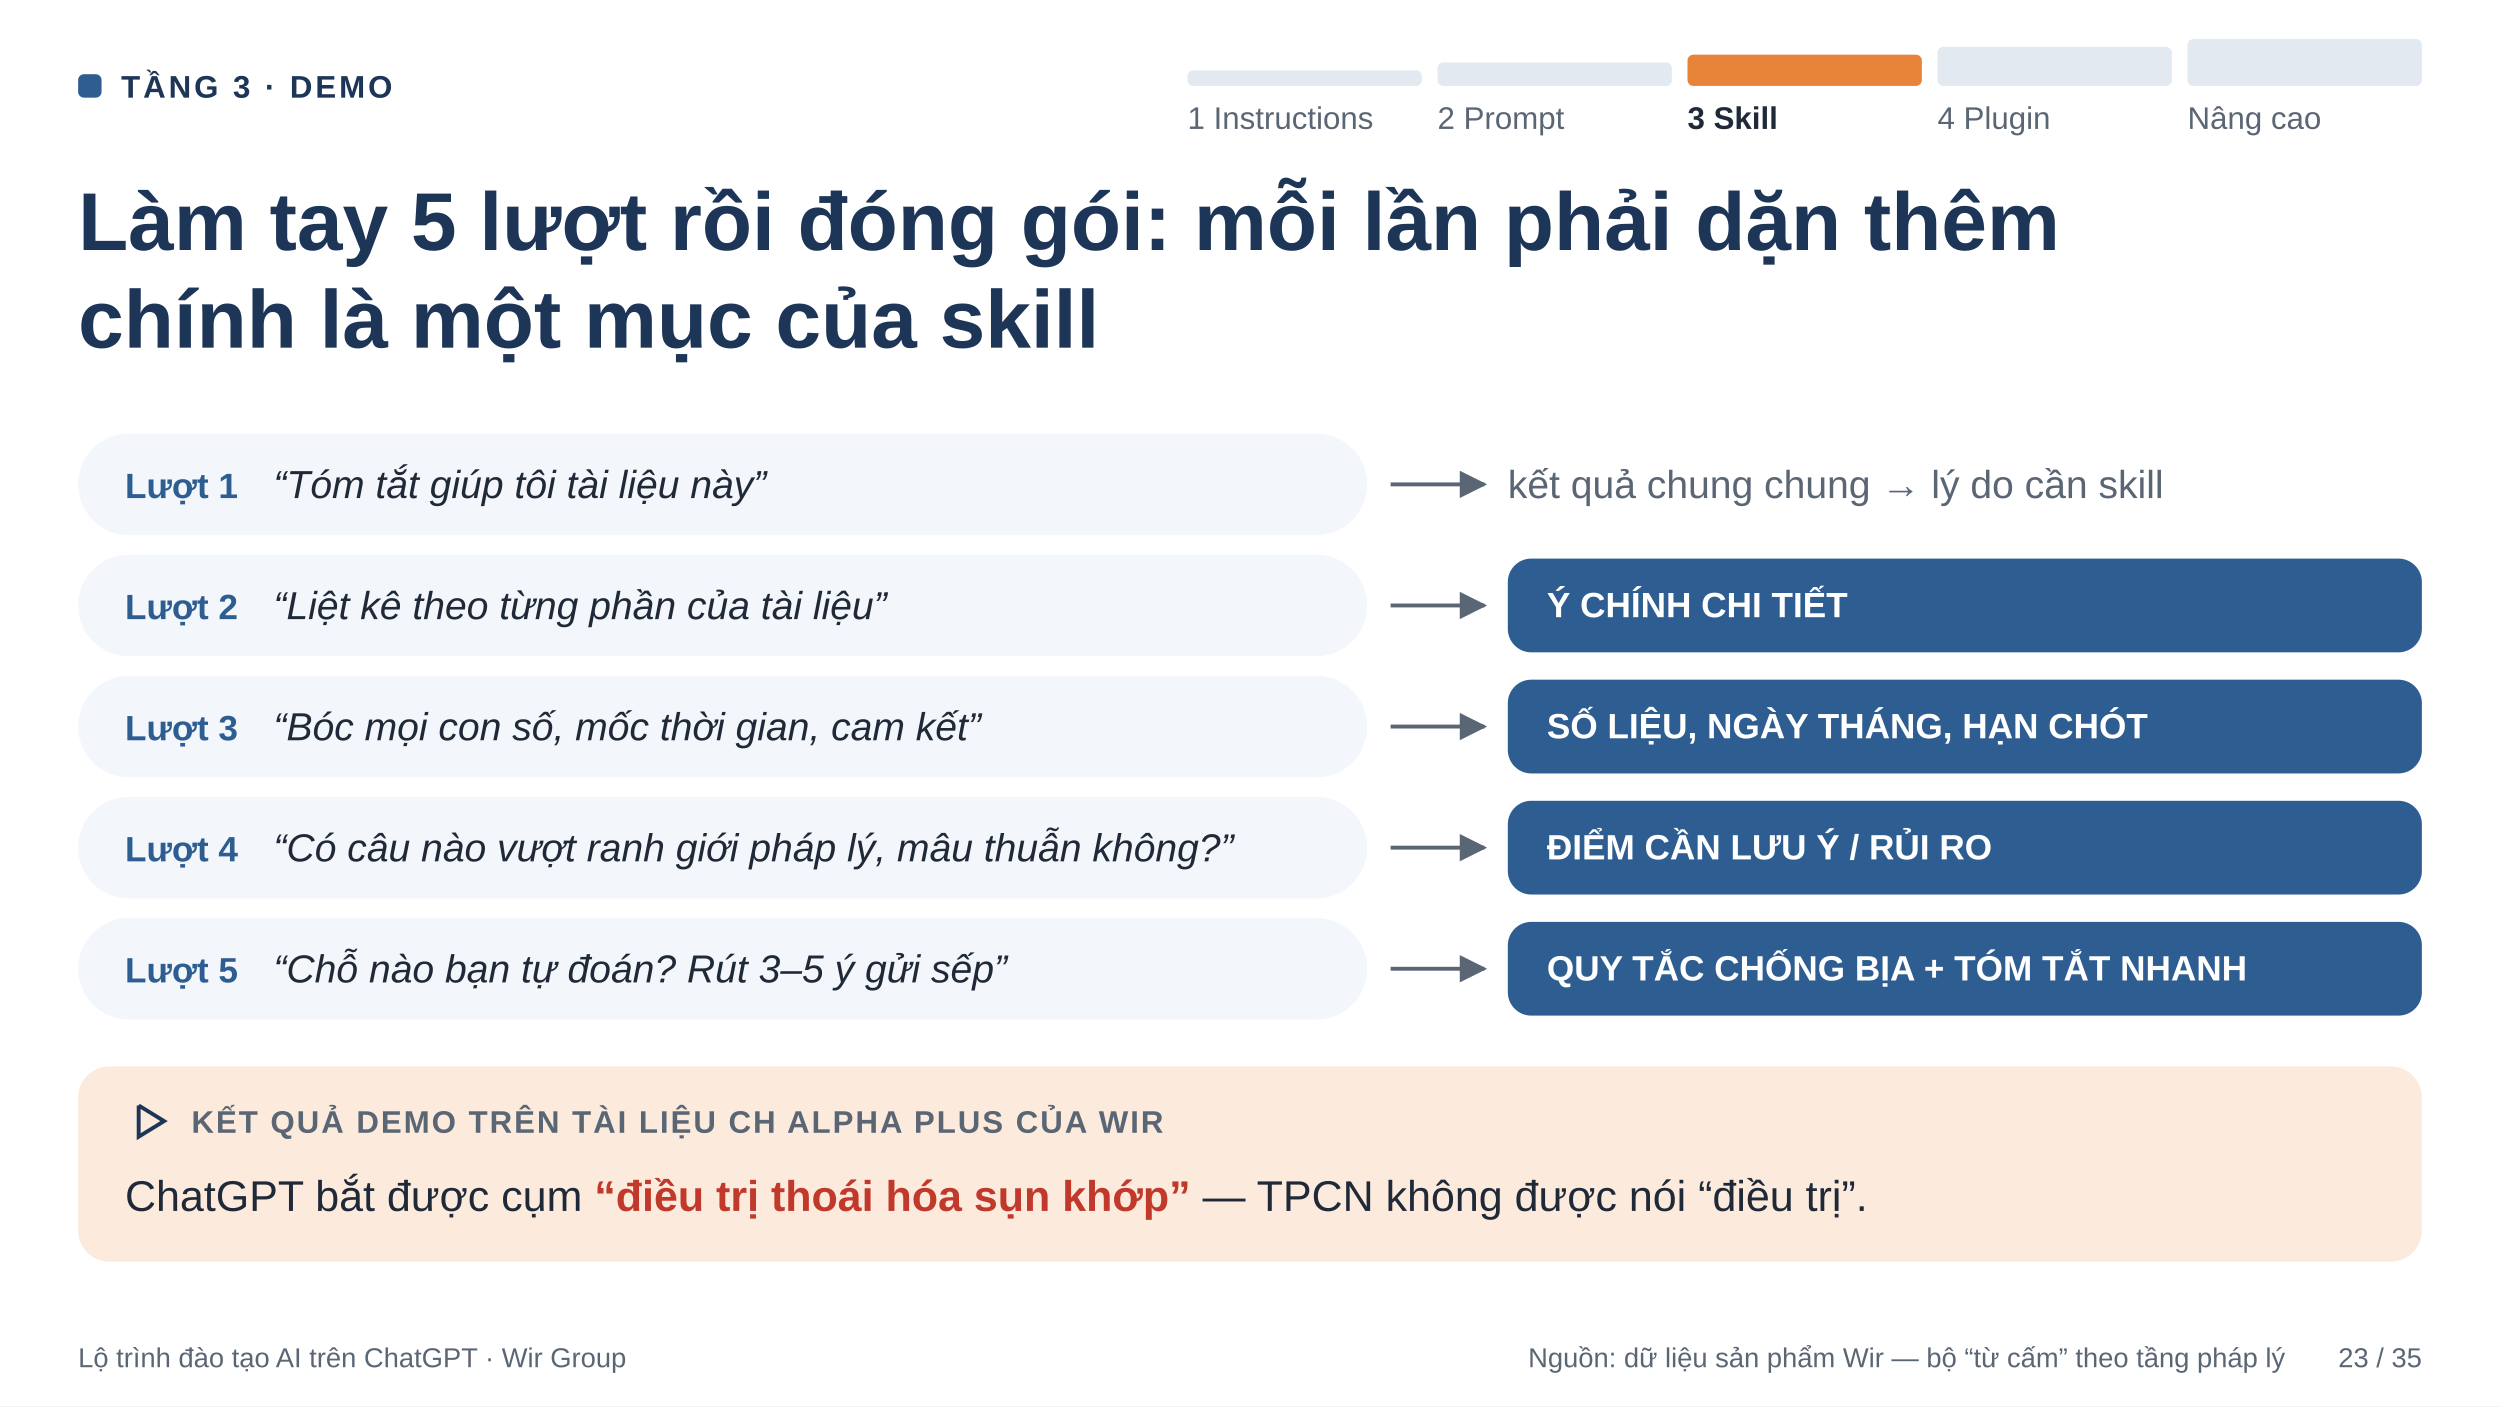
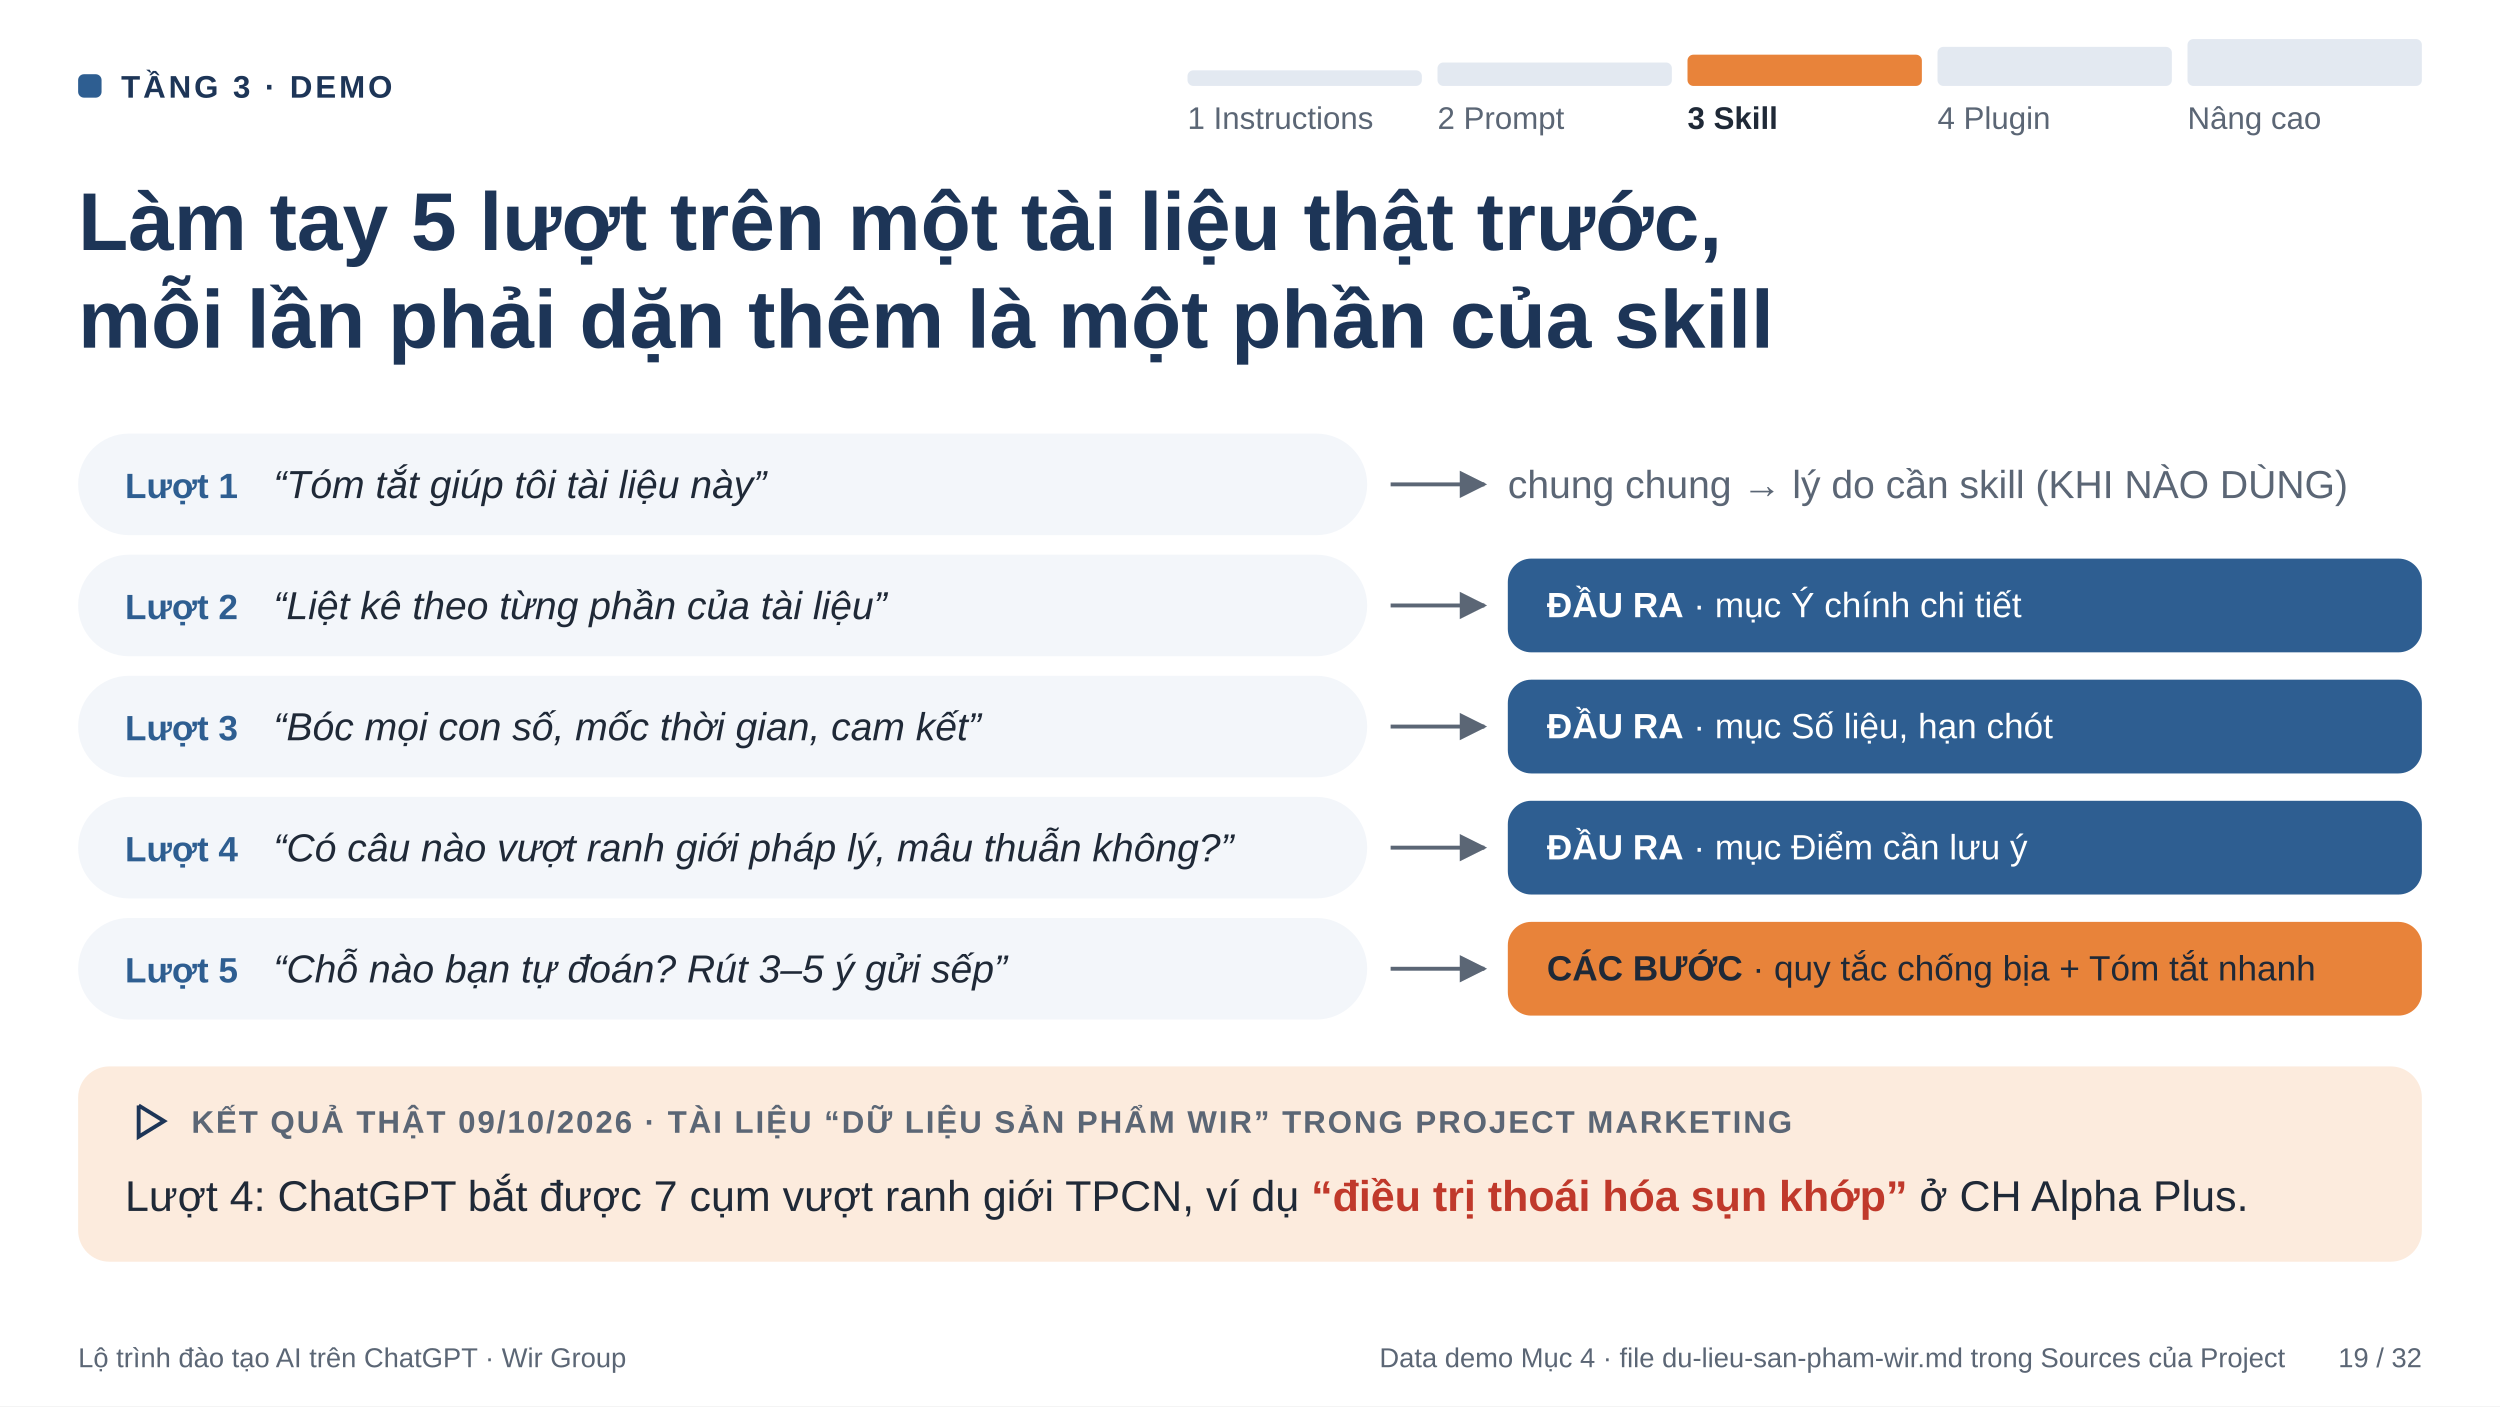
<svg xmlns="http://www.w3.org/2000/svg" viewBox="0 0 1280 720" width="1280" height="720" font-family="Aptos, 'Segoe UI', Arial, sans-serif" data-pptx-page-role="content">
  <defs>
    <marker id="arrow-muted" viewBox="0 0 10 10" refX="9" refY="5" markerWidth="7" markerHeight="7" orient="auto">
      <polygon points="0,0 10,5 0,10" fill="#5B6675" />
    </marker>
  </defs>
  <rect id="bg" data-pptx-role="background" x="0" y="0" width="1280" height="720" fill="#FFFFFF" />
  <g id="section-kicker" data-pptx-role="chrome" data-pptx-bounds="40 30 540 30">
    <rect x="40" y="38" width="12" height="12" rx="3" fill="#2E5E91" />
    <text x="62" y="50" font-size="16" font-weight="bold" letter-spacing="1.5" fill="#1D3557">TẦNG 3 · DEMO</text>
  </g>
  <g id="roadmap-tracker" data-pptx-role="chrome" data-pptx-bounds="600 14 640 62">
    <rect x="608" y="36" width="120" height="8" rx="3" fill="#E3E9F1" />
    <rect x="736" y="32" width="120" height="12" rx="3" fill="#E3E9F1" />
    <rect x="864" y="28" width="120" height="16" rx="3" fill="#E8833A" />
    <rect x="992" y="24" width="120" height="20" rx="3" fill="#E3E9F1" />
    <rect x="1120" y="20" width="120" height="24" rx="3" fill="#E3E9F1" />
    <text x="608" y="66" font-size="16" fill="#5B6675">1 Instructions</text>
    <text x="736" y="66" font-size="16" fill="#5B6675">2 Prompt</text>
    <text x="864" y="66" font-size="16" font-weight="bold" fill="#1F2937">3 Skill</text>
    <text x="992" y="66" font-size="16" fill="#5B6675">4 Plugin</text>
    <text x="1120" y="66" font-size="16" fill="#5B6675">Nâng cao</text>
  </g>
-   <text font-size="42" font-weight="bold" fill="#1D3557" x="40" y="128">Làm tay 5 lượt rồi đóng gói: mỗi lần phải dặn thêm</text>
-   <text font-size="42" font-weight="bold" fill="#1D3557" x="40" y="178">chính là một mục của skill</text>
+   <text font-size="42" font-weight="bold" fill="#1D3557" x="40" y="128">Làm tay 5 lượt trên một tài liệu thật trước,</text>
+   <text font-size="42" font-weight="bold" fill="#1D3557" x="40" y="178">mỗi lần phải dặn thêm là một phần của skill</text>
  <g id="turn-1" data-pptx-bounds="40 222 1200 52">
    <rect x="40" y="222" width="660" height="52" rx="26" fill="#F3F6FA" />
    <text x="64" y="255" font-size="18" font-weight="bold" fill="#2E5E91">Lượt 1</text>
    <text x="140" y="255" font-size="20" font-style="italic" fill="#1F2937">“Tóm tắt giúp tôi tài liệu này”</text>
    <line x1="712" y1="248" x2="760" y2="248" stroke="#5B6675" stroke-width="2" marker-end="url(#arrow-muted)" />
-     <text x="772" y="255" font-size="20" fill="#5B6675">kết quả chung chung → lý do cần skill</text>
+     <text x="772" y="255" font-size="20" fill="#5B6675">chung chung → lý do cần skill (KHI NÀO DÙNG)</text>
  </g>
  <g id="turn-2" data-pptx-bounds="40 284 1200 52">
    <rect x="40" y="284" width="660" height="52" rx="26" fill="#F3F6FA" />
    <text x="64" y="317" font-size="18" font-weight="bold" fill="#2E5E91">Lượt 2</text>
    <text x="140" y="317" font-size="20" font-style="italic" fill="#1F2937">“Liệt kê theo từng phần của tài liệu”</text>
    <line x1="712" y1="310" x2="760" y2="310" stroke="#5B6675" stroke-width="2" marker-end="url(#arrow-muted)" />
    <rect x="772" y="286" width="468" height="48" rx="12" fill="#2E5E91" />
-     <text x="792" y="316" font-size="18" font-weight="bold" fill="#FFFFFF">Ý CHÍNH CHI TIẾT</text>
+     <text x="792" y="316" font-size="18" fill="#FFFFFF">
+       <tspan font-weight="bold">ĐẦU RA</tspan> · mục Ý chính chi tiết</text>
  </g>
  <g id="turn-3" data-pptx-bounds="40 346 1200 52">
    <rect x="40" y="346" width="660" height="52" rx="26" fill="#F3F6FA" />
    <text x="64" y="379" font-size="18" font-weight="bold" fill="#2E5E91">Lượt 3</text>
    <text x="140" y="379" font-size="20" font-style="italic" fill="#1F2937">“Bóc mọi con số, mốc thời gian, cam kết”</text>
    <line x1="712" y1="372" x2="760" y2="372" stroke="#5B6675" stroke-width="2" marker-end="url(#arrow-muted)" />
    <rect x="772" y="348" width="468" height="48" rx="12" fill="#2E5E91" />
-     <text x="792" y="378" font-size="18" font-weight="bold" fill="#FFFFFF">SỐ LIỆU, NGÀY THÁNG, HẠN CHÓT</text>
+     <text x="792" y="378" font-size="18" fill="#FFFFFF">
+       <tspan font-weight="bold">ĐẦU RA</tspan> · mục Số liệu, hạn chót</text>
  </g>
  <g id="turn-4" data-pptx-bounds="40 408 1200 52">
    <rect x="40" y="408" width="660" height="52" rx="26" fill="#F3F6FA" />
    <text x="64" y="441" font-size="18" font-weight="bold" fill="#2E5E91">Lượt 4</text>
    <text x="140" y="441" font-size="20" font-style="italic" fill="#1F2937">“Có câu nào vượt ranh giới pháp lý, mâu thuẫn không?”</text>
    <line x1="712" y1="434" x2="760" y2="434" stroke="#5B6675" stroke-width="2" marker-end="url(#arrow-muted)" />
    <rect x="772" y="410" width="468" height="48" rx="12" fill="#2E5E91" />
-     <text x="792" y="440" font-size="18" font-weight="bold" fill="#FFFFFF">ĐIỂM CẦN LƯU Ý / RỦI RO</text>
+     <text x="792" y="440" font-size="18" fill="#FFFFFF">
+       <tspan font-weight="bold">ĐẦU RA</tspan> · mục Điểm cần lưu ý</text>
  </g>
  <g id="turn-5" data-pptx-bounds="40 470 1200 52">
    <rect x="40" y="470" width="660" height="52" rx="26" fill="#F3F6FA" />
    <text x="64" y="503" font-size="18" font-weight="bold" fill="#2E5E91">Lượt 5</text>
    <text x="140" y="503" font-size="20" font-style="italic" fill="#1F2937">“Chỗ nào bạn tự đoán? Rút 3–5 ý gửi sếp”</text>
    <line x1="712" y1="496" x2="760" y2="496" stroke="#5B6675" stroke-width="2" marker-end="url(#arrow-muted)" />
-     <rect x="772" y="472" width="468" height="48" rx="12" fill="#2E5E91" />
-     <text x="792" y="502" font-size="18" font-weight="bold" fill="#FFFFFF">QUY TẮC CHỐNG BỊA + TÓM TẮT NHANH</text>
+     <rect x="772" y="472" width="468" height="48" rx="12" fill="#E8833A" />
+     <text x="792" y="502" font-size="18" fill="#1F2937">
+       <tspan font-weight="bold">CÁC BƯỚC</tspan> · quy tắc chống bịa + Tóm tắt nhanh</text>
  </g>
  <g id="demo-result" data-pptx-bounds="40 546 1200 100">
    <rect x="40" y="546" width="1200" height="100" rx="16" fill="#FCEBDD" />
    <g transform="translate(64, 562)" fill="none" stroke="#1D3557" stroke-width="2">
      <path d="M7 4v16l13 -8l-13 -8" />
    </g>
-     <text x="98" y="580" font-size="16" font-weight="bold" letter-spacing="1" fill="#5B6675">KẾT QUẢ DEMO TRÊN TÀI LIỆU CH ALPHA PLUS CỦA WIR</text>
-     <text x="64" y="620" font-size="22" fill="#1F2937">ChatGPT bắt được cụm <tspan font-weight="bold" fill="#C0392B">“điều trị thoái hóa sụn khớp”</tspan> — TPCN không được nói “điều trị”.</text>
+     <text x="98" y="580" font-size="16" font-weight="bold" letter-spacing="1" fill="#5B6675">KẾT QUẢ THẬT 09/10/2026 · TÀI LIỆU “DỮ LIỆU SẢN PHẨM WIR” TRONG PROJECT MARKETING</text>
+     <text x="64" y="620" font-size="22" fill="#1F2937">Lượt 4: ChatGPT bắt được 7 cụm vượt ranh giới TPCN, ví dụ <tspan font-weight="bold" fill="#C0392B">“điều trị thoái hóa sụn khớp”</tspan> ở CH Alpha Plus.</text>
  </g>
  <text id="footer-course" data-pptx-role="footer" x="40" y="700" font-size="14" fill="#5B6675">Lộ trình đào tạo AI trên ChatGPT · Wir Group</text>
-   <text id="source-note" data-pptx-role="footer" x="1170" y="700" font-size="14" text-anchor="end" fill="#5B6675">Nguồn: dữ liệu sản phẩm Wir — bộ “từ cấm” theo tầng pháp lý</text>
-   <text id="page-number" data-pptx-role="page-number" x="1240" y="700" font-size="14" text-anchor="end" fill="#5B6675">23 / 35</text>
+   <text id="source-note" data-pptx-role="footer" x="1170" y="700" font-size="14" text-anchor="end" fill="#5B6675">Data demo Mục 4 · file du-lieu-san-pham-wir.md trong Sources của Project</text>
+   <text id="page-number" data-pptx-role="page-number" x="1240" y="700" font-size="14" text-anchor="end" fill="#5B6675">19 / 32</text>
</svg>
